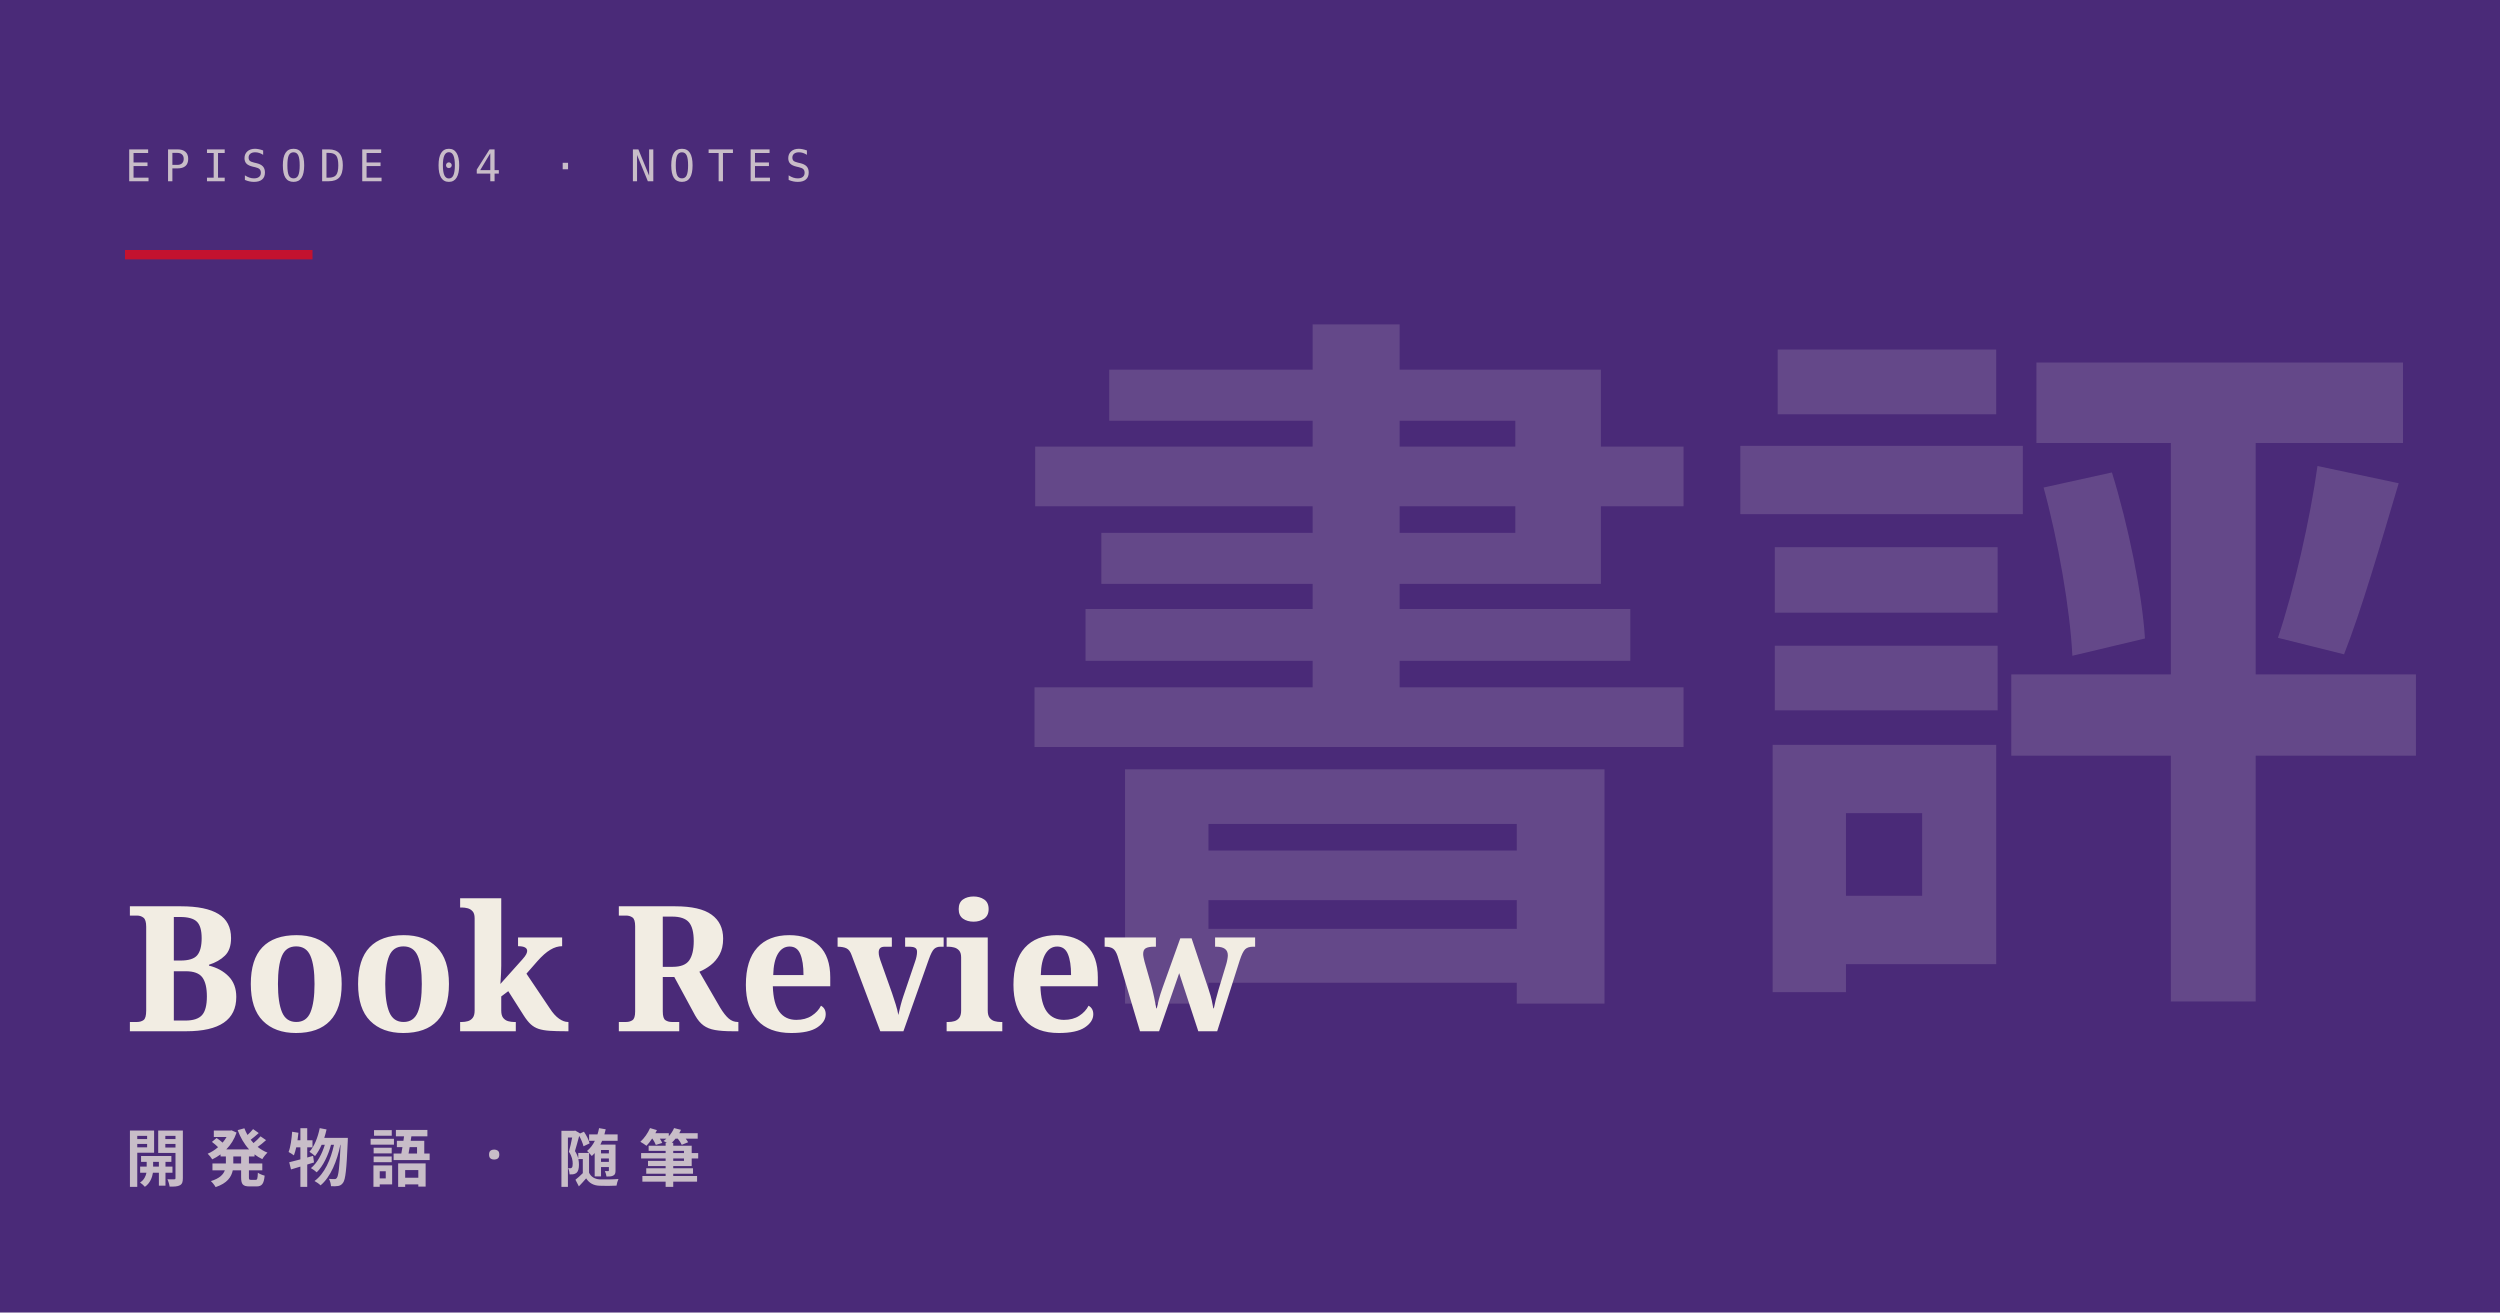
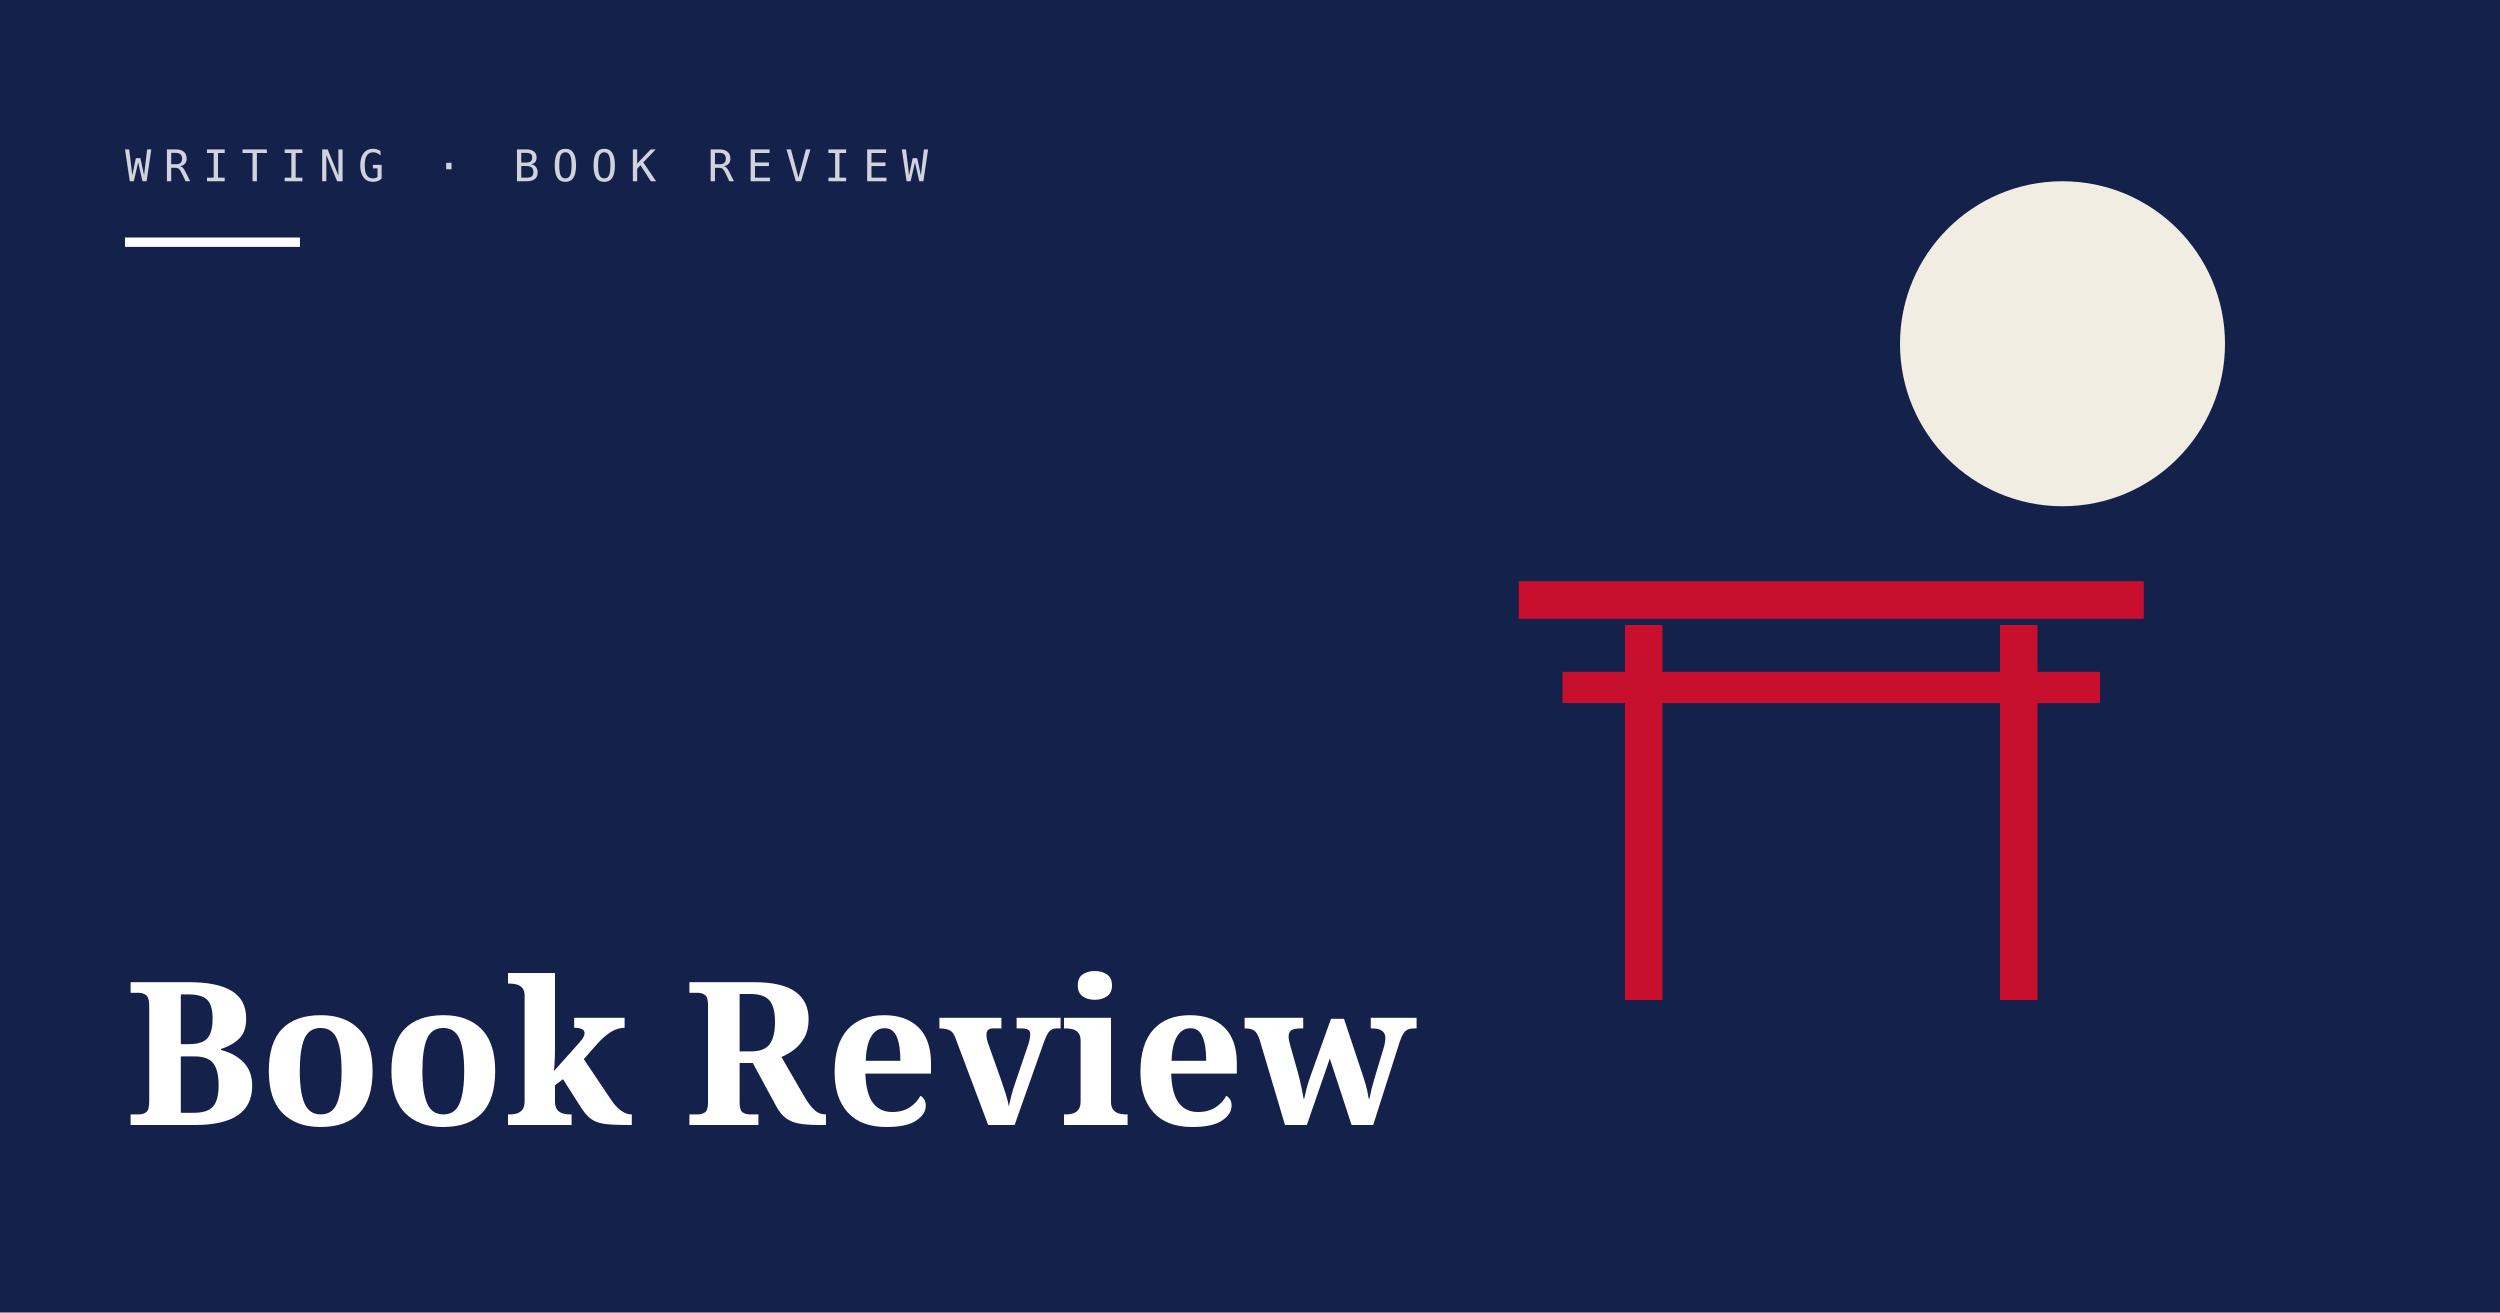
<svg xmlns="http://www.w3.org/2000/svg" viewBox="0 0 800 420">
-   <rect width="800" height="420" fill="#4a2a78" />
-   <text x="780" y="300" fill="#f2ede3" opacity="0.16" font-family="'Shippori Mincho B1','Noto Serif JP','Hiragino Mincho ProN',serif" font-weight="800" font-size="230" text-anchor="end">書評</text>
-   <text x="40" y="58" fill="#f2ede3" opacity="0.75" font-family="'JetBrains Mono',monospace" font-size="14" letter-spacing="4">EPISODE 04 · NOTES</text>
-   <rect x="40" y="80" width="60" height="3" fill="#c3122f" />
-   <text x="40" y="330" fill="#f2ede3" font-family="'Shippori Mincho B1','Noto Serif JP',serif" font-weight="800" font-size="56">Book Review</text>
-   <text x="40" y="378" fill="#f2ede3" opacity="0.75" font-family="'Shippori Mincho B1','Noto Serif JP',serif" font-weight="700" font-size="20" letter-spacing="6">開発物語 · 随筆</text>
+   <rect width="800" height="420" fill="#14214b" />
+   <circle cx="660" cy="110" r="52" fill="#f1ede2" />
+   <g fill="#c8102e">
+     <rect x="520" y="200" width="12" height="120" />
+     <rect x="640" y="200" width="12" height="120" />
+     <rect x="500" y="215" width="172" height="10" />
+     <rect x="486" y="186" width="200" height="12" />
+   </g>
+   <text x="40" y="58" fill="#ffffff" opacity="0.8" font-family="'JetBrains Mono',monospace" font-size="14" letter-spacing="4">WRITING · BOOK REVIEW</text>
+   <rect x="40" y="76" width="56" height="3" fill="#ffffff" />
+   <text x="40" y="360" fill="#ffffff" font-family="'Shippori Mincho B1',Georgia,serif" font-weight="800" font-size="64">Book Review</text>
</svg>
